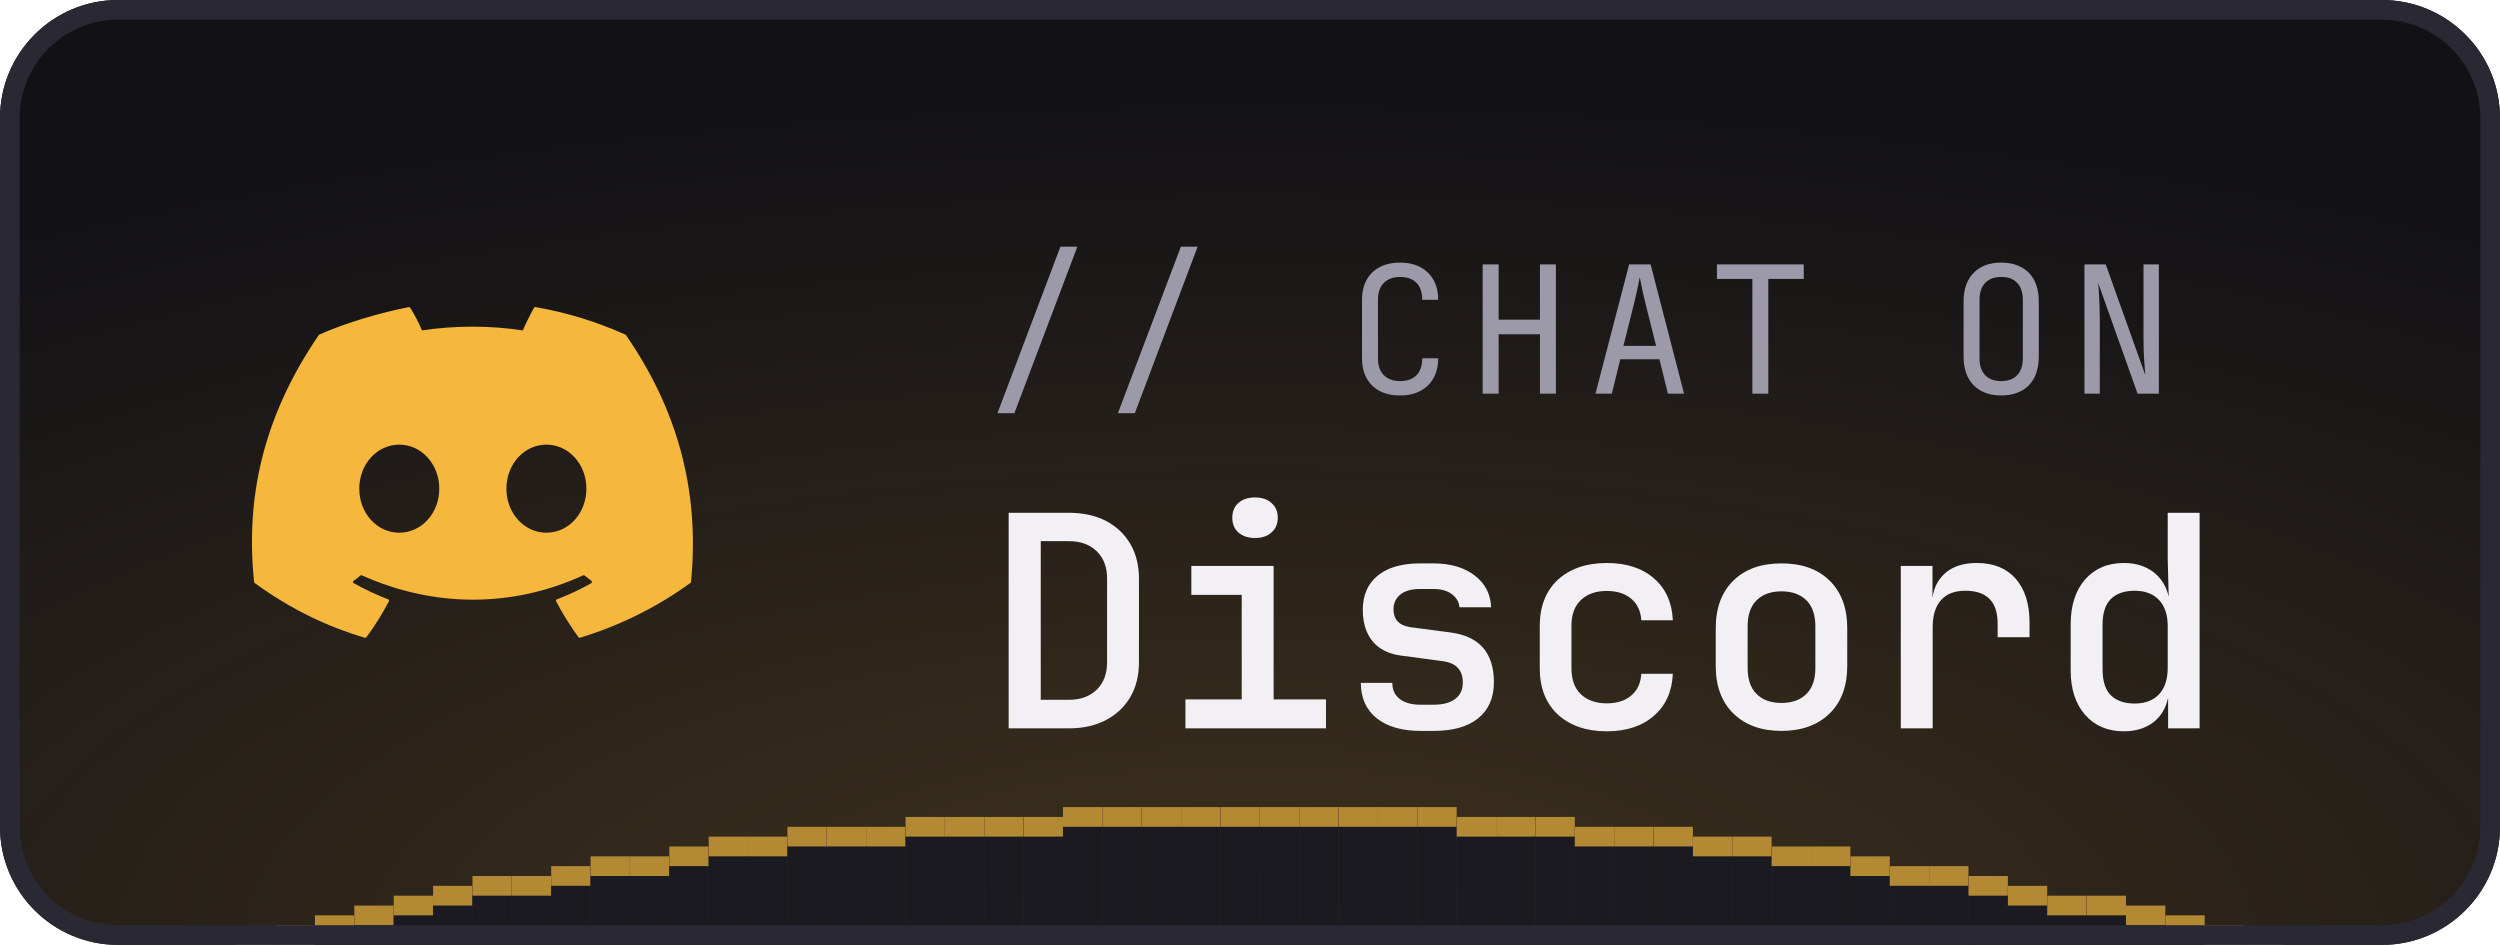
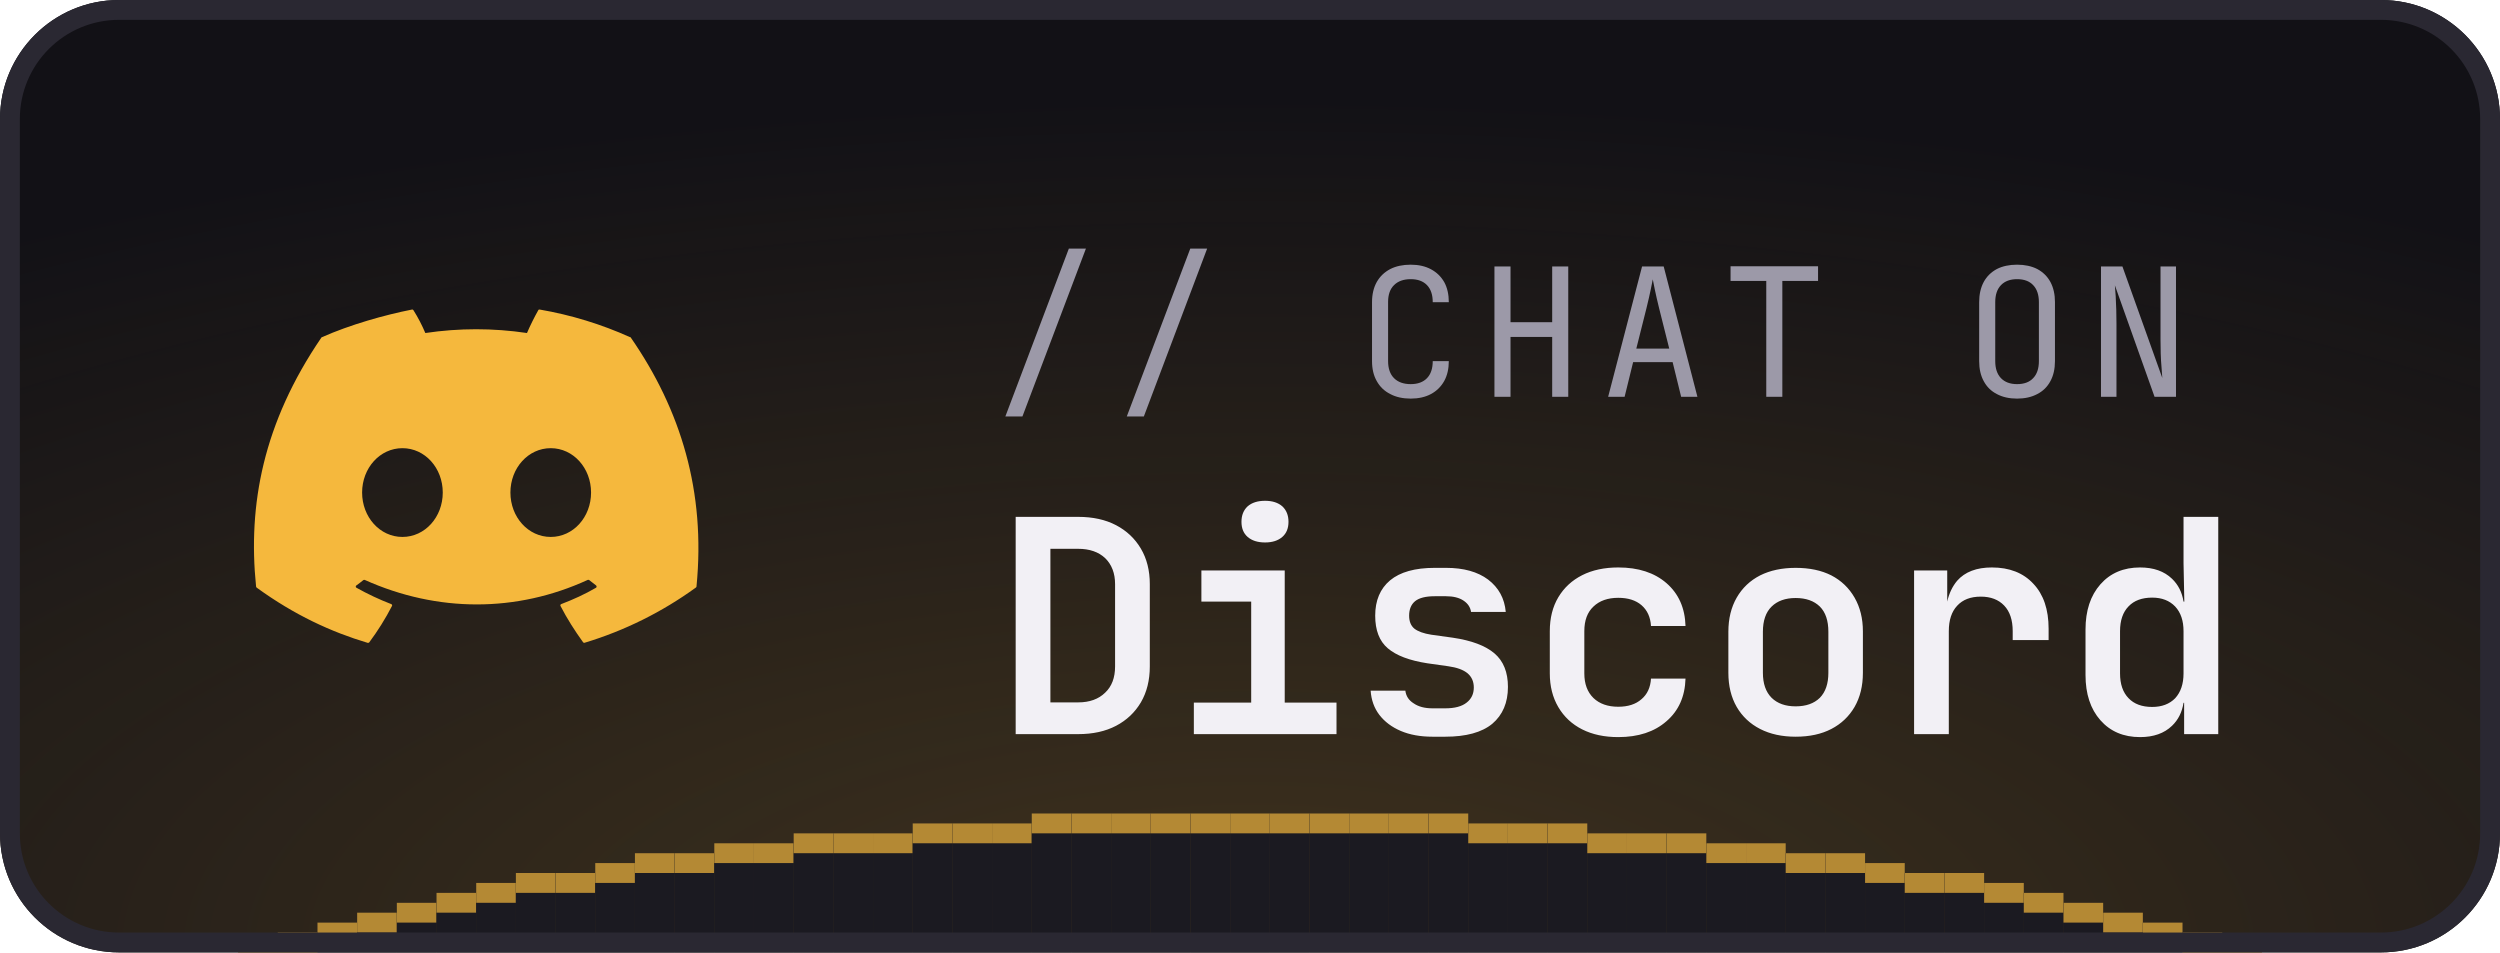
- <svg xmlns="http://www.w3.org/2000/svg" width="127" height="48" fill="none" viewBox="0 0 127 48">
+ <svg xmlns="http://www.w3.org/2000/svg" width="126" height="48" fill="none" viewBox="0 0 126 48">
  <defs>
    <clipPath id="badges-plugins-xutilities-cozy-discord-tile">
-       <rect width="127" height="48" rx="6" />
+       <rect width="126" height="48" rx="6" />
    </clipPath>
    <radialGradient id="badges-plugins-xutilities-cozy-discord-glow" cx="0.5" cy="1" r="0.9">
      <stop offset="0" stop-color="#F5B83D" stop-opacity=".2" />
      <stop offset="1" stop-color="#F5B83D" stop-opacity="0" />
    </radialGradient>
  </defs>
  <g clip-path="url(#badges-plugins-xutilities-cozy-discord-tile)">
-     <rect width="127" height="48" fill="#121116" />
-     <rect width="127" height="48" fill="url(#badges-plugins-xutilities-cozy-discord-glow)" />
+     <rect width="126" height="48" fill="#121116" />
+     <rect width="126" height="48" fill="url(#badges-plugins-xutilities-cozy-discord-glow)" />
    <rect x="0" y="51" width="2" height="-3" fill="#1B1A21" />
    <rect x="0" y="51" width="2" height="1" fill="#F5B83D" fill-opacity=".7" />
    <rect x="2" y="50" width="2" height="-2" fill="#1B1A21" />
    <rect x="2" y="50" width="2" height="1" fill="#F5B83D" fill-opacity=".7" />
    <rect x="4" y="49.5" width="2" height="-1.5" fill="#1B1A21" />
    <rect x="4" y="49.5" width="2" height="1" fill="#F5B83D" fill-opacity=".7" />
    <rect x="6" y="49" width="2" height="-1" fill="#1B1A21" />
    <rect x="6" y="49" width="2" height="1" fill="#F5B83D" fill-opacity=".7" />
    <rect x="8" y="48.5" width="2" height="-0.5" fill="#1B1A21" />
    <rect x="8" y="48.5" width="2" height="1" fill="#F5B83D" fill-opacity=".7" />
    <rect x="10" y="48" width="2" height="0" fill="#1B1A21" />
    <rect x="10" y="48" width="2" height="1" fill="#F5B83D" fill-opacity=".7" />
    <rect x="12" y="47.5" width="2" height="0.5" fill="#1B1A21" />
    <rect x="12" y="47.5" width="2" height="1" fill="#F5B83D" fill-opacity=".7" />
    <rect x="14" y="47" width="2" height="1" fill="#1B1A21" />
    <rect x="14" y="47" width="2" height="1" fill="#F5B83D" fill-opacity=".7" />
    <rect x="16" y="46.5" width="2" height="1.5" fill="#1B1A21" />
    <rect x="16" y="46.5" width="2" height="1" fill="#F5B83D" fill-opacity=".7" />
    <rect x="18" y="46" width="2" height="2" fill="#1B1A21" />
    <rect x="18" y="46" width="2" height="1" fill="#F5B83D" fill-opacity=".7" />
    <rect x="20" y="45.5" width="2" height="2.5" fill="#1B1A21" />
    <rect x="20" y="45.5" width="2" height="1" fill="#F5B83D" fill-opacity=".7" />
    <rect x="22" y="45" width="2" height="3" fill="#1B1A21" />
    <rect x="22" y="45" width="2" height="1" fill="#F5B83D" fill-opacity=".7" />
    <rect x="24" y="44.5" width="2" height="3.5" fill="#1B1A21" />
    <rect x="24" y="44.5" width="2" height="1" fill="#F5B83D" fill-opacity=".7" />
-     <rect x="26" y="44.5" width="2" height="3.5" fill="#1B1A21" />
-     <rect x="26" y="44.5" width="2" height="1" fill="#F5B83D" fill-opacity=".7" />
+     <rect x="26" y="44" width="2" height="4" fill="#1B1A21" />
+     <rect x="26" y="44" width="2" height="1" fill="#F5B83D" fill-opacity=".7" />
    <rect x="28" y="44" width="2" height="4" fill="#1B1A21" />
    <rect x="28" y="44" width="2" height="1" fill="#F5B83D" fill-opacity=".7" />
    <rect x="30" y="43.5" width="2" height="4.5" fill="#1B1A21" />
    <rect x="30" y="43.5" width="2" height="1" fill="#F5B83D" fill-opacity=".7" />
-     <rect x="32" y="43.5" width="2" height="4.5" fill="#1B1A21" />
-     <rect x="32" y="43.5" width="2" height="1" fill="#F5B83D" fill-opacity=".7" />
+     <rect x="32" y="43" width="2" height="5" fill="#1B1A21" />
+     <rect x="32" y="43" width="2" height="1" fill="#F5B83D" fill-opacity=".7" />
    <rect x="34" y="43" width="2" height="5" fill="#1B1A21" />
    <rect x="34" y="43" width="2" height="1" fill="#F5B83D" fill-opacity=".7" />
    <rect x="36" y="42.5" width="2" height="5.5" fill="#1B1A21" />
    <rect x="36" y="42.5" width="2" height="1" fill="#F5B83D" fill-opacity=".7" />
    <rect x="38" y="42.5" width="2" height="5.5" fill="#1B1A21" />
    <rect x="38" y="42.5" width="2" height="1" fill="#F5B83D" fill-opacity=".7" />
    <rect x="40" y="42" width="2" height="6" fill="#1B1A21" />
    <rect x="40" y="42" width="2" height="1" fill="#F5B83D" fill-opacity=".7" />
    <rect x="42" y="42" width="2" height="6" fill="#1B1A21" />
    <rect x="42" y="42" width="2" height="1" fill="#F5B83D" fill-opacity=".7" />
    <rect x="44" y="42" width="2" height="6" fill="#1B1A21" />
    <rect x="44" y="42" width="2" height="1" fill="#F5B83D" fill-opacity=".7" />
    <rect x="46" y="41.5" width="2" height="6.5" fill="#1B1A21" />
    <rect x="46" y="41.5" width="2" height="1" fill="#F5B83D" fill-opacity=".7" />
    <rect x="48" y="41.5" width="2" height="6.5" fill="#1B1A21" />
    <rect x="48" y="41.5" width="2" height="1" fill="#F5B83D" fill-opacity=".7" />
    <rect x="50" y="41.5" width="2" height="6.5" fill="#1B1A21" />
    <rect x="50" y="41.5" width="2" height="1" fill="#F5B83D" fill-opacity=".7" />
-     <rect x="52" y="41.5" width="2" height="6.5" fill="#1B1A21" />
-     <rect x="52" y="41.5" width="2" height="1" fill="#F5B83D" fill-opacity=".7" />
+     <rect x="52" y="41" width="2" height="7" fill="#1B1A21" />
+     <rect x="52" y="41" width="2" height="1" fill="#F5B83D" fill-opacity=".7" />
    <rect x="54" y="41" width="2" height="7" fill="#1B1A21" />
    <rect x="54" y="41" width="2" height="1" fill="#F5B83D" fill-opacity=".7" />
    <rect x="56" y="41" width="2" height="7" fill="#1B1A21" />
    <rect x="56" y="41" width="2" height="1" fill="#F5B83D" fill-opacity=".7" />
    <rect x="58" y="41" width="2" height="7" fill="#1B1A21" />
    <rect x="58" y="41" width="2" height="1" fill="#F5B83D" fill-opacity=".7" />
    <rect x="60" y="41" width="2" height="7" fill="#1B1A21" />
    <rect x="60" y="41" width="2" height="1" fill="#F5B83D" fill-opacity=".7" />
    <rect x="62" y="41" width="2" height="7" fill="#1B1A21" />
    <rect x="62" y="41" width="2" height="1" fill="#F5B83D" fill-opacity=".7" />
    <rect x="64" y="41" width="2" height="7" fill="#1B1A21" />
    <rect x="64" y="41" width="2" height="1" fill="#F5B83D" fill-opacity=".7" />
    <rect x="66" y="41" width="2" height="7" fill="#1B1A21" />
    <rect x="66" y="41" width="2" height="1" fill="#F5B83D" fill-opacity=".7" />
    <rect x="68" y="41" width="2" height="7" fill="#1B1A21" />
    <rect x="68" y="41" width="2" height="1" fill="#F5B83D" fill-opacity=".7" />
    <rect x="70" y="41" width="2" height="7" fill="#1B1A21" />
    <rect x="70" y="41" width="2" height="1" fill="#F5B83D" fill-opacity=".7" />
    <rect x="72" y="41" width="2" height="7" fill="#1B1A21" />
    <rect x="72" y="41" width="2" height="1" fill="#F5B83D" fill-opacity=".7" />
    <rect x="74" y="41.5" width="2" height="6.5" fill="#1B1A21" />
    <rect x="74" y="41.5" width="2" height="1" fill="#F5B83D" fill-opacity=".7" />
    <rect x="76" y="41.5" width="2" height="6.5" fill="#1B1A21" />
    <rect x="76" y="41.5" width="2" height="1" fill="#F5B83D" fill-opacity=".7" />
    <rect x="78" y="41.5" width="2" height="6.5" fill="#1B1A21" />
    <rect x="78" y="41.5" width="2" height="1" fill="#F5B83D" fill-opacity=".7" />
    <rect x="80" y="42" width="2" height="6" fill="#1B1A21" />
    <rect x="80" y="42" width="2" height="1" fill="#F5B83D" fill-opacity=".7" />
    <rect x="82" y="42" width="2" height="6" fill="#1B1A21" />
    <rect x="82" y="42" width="2" height="1" fill="#F5B83D" fill-opacity=".7" />
    <rect x="84" y="42" width="2" height="6" fill="#1B1A21" />
    <rect x="84" y="42" width="2" height="1" fill="#F5B83D" fill-opacity=".7" />
    <rect x="86" y="42.5" width="2" height="5.5" fill="#1B1A21" />
    <rect x="86" y="42.5" width="2" height="1" fill="#F5B83D" fill-opacity=".7" />
    <rect x="88" y="42.5" width="2" height="5.5" fill="#1B1A21" />
    <rect x="88" y="42.5" width="2" height="1" fill="#F5B83D" fill-opacity=".7" />
    <rect x="90" y="43" width="2" height="5" fill="#1B1A21" />
    <rect x="90" y="43" width="2" height="1" fill="#F5B83D" fill-opacity=".7" />
    <rect x="92" y="43" width="2" height="5" fill="#1B1A21" />
    <rect x="92" y="43" width="2" height="1" fill="#F5B83D" fill-opacity=".7" />
    <rect x="94" y="43.5" width="2" height="4.5" fill="#1B1A21" />
    <rect x="94" y="43.5" width="2" height="1" fill="#F5B83D" fill-opacity=".7" />
    <rect x="96" y="44" width="2" height="4" fill="#1B1A21" />
    <rect x="96" y="44" width="2" height="1" fill="#F5B83D" fill-opacity=".7" />
    <rect x="98" y="44" width="2" height="4" fill="#1B1A21" />
    <rect x="98" y="44" width="2" height="1" fill="#F5B83D" fill-opacity=".7" />
    <rect x="100" y="44.5" width="2" height="3.5" fill="#1B1A21" />
    <rect x="100" y="44.5" width="2" height="1" fill="#F5B83D" fill-opacity=".7" />
    <rect x="102" y="45" width="2" height="3" fill="#1B1A21" />
    <rect x="102" y="45" width="2" height="1" fill="#F5B83D" fill-opacity=".7" />
    <rect x="104" y="45.5" width="2" height="2.5" fill="#1B1A21" />
    <rect x="104" y="45.5" width="2" height="1" fill="#F5B83D" fill-opacity=".7" />
-     <rect x="106" y="45.5" width="2" height="2.5" fill="#1B1A21" />
-     <rect x="106" y="45.5" width="2" height="1" fill="#F5B83D" fill-opacity=".7" />
-     <rect x="108" y="46" width="2" height="2" fill="#1B1A21" />
-     <rect x="108" y="46" width="2" height="1" fill="#F5B83D" fill-opacity=".7" />
-     <rect x="110" y="46.5" width="2" height="1.5" fill="#1B1A21" />
-     <rect x="110" y="46.5" width="2" height="1" fill="#F5B83D" fill-opacity=".7" />
-     <rect x="112" y="47" width="2" height="1" fill="#1B1A21" />
-     <rect x="112" y="47" width="2" height="1" fill="#F5B83D" fill-opacity=".7" />
-     <rect x="114" y="47.5" width="2" height="0.5" fill="#1B1A21" />
-     <rect x="114" y="47.5" width="2" height="1" fill="#F5B83D" fill-opacity=".7" />
-     <rect x="116" y="48" width="2" height="0" fill="#1B1A21" />
-     <rect x="116" y="48" width="2" height="1" fill="#F5B83D" fill-opacity=".7" />
-     <rect x="118" y="48.5" width="2" height="-0.5" fill="#1B1A21" />
-     <rect x="118" y="48.5" width="2" height="1" fill="#F5B83D" fill-opacity=".7" />
+     <rect x="106" y="46" width="2" height="2" fill="#1B1A21" />
+     <rect x="106" y="46" width="2" height="1" fill="#F5B83D" fill-opacity=".7" />
+     <rect x="108" y="46.5" width="2" height="1.5" fill="#1B1A21" />
+     <rect x="108" y="46.5" width="2" height="1" fill="#F5B83D" fill-opacity=".7" />
+     <rect x="110" y="47" width="2" height="1" fill="#1B1A21" />
+     <rect x="110" y="47" width="2" height="1" fill="#F5B83D" fill-opacity=".7" />
+     <rect x="112" y="47.5" width="2" height="0.5" fill="#1B1A21" />
+     <rect x="112" y="47.5" width="2" height="1" fill="#F5B83D" fill-opacity=".7" />
+     <rect x="114" y="48" width="2" height="0" fill="#1B1A21" />
+     <rect x="114" y="48" width="2" height="1" fill="#F5B83D" fill-opacity=".7" />
+     <rect x="116" y="48.5" width="2" height="-0.5" fill="#1B1A21" />
+     <rect x="116" y="48.5" width="2" height="1" fill="#F5B83D" fill-opacity=".7" />
+     <rect x="118" y="49" width="2" height="-1" fill="#1B1A21" />
+     <rect x="118" y="49" width="2" height="1" fill="#F5B83D" fill-opacity=".7" />
    <rect x="120" y="49.5" width="2" height="-1.5" fill="#1B1A21" />
    <rect x="120" y="49.5" width="2" height="1" fill="#F5B83D" fill-opacity=".7" />
    <rect x="122" y="50" width="2" height="-2" fill="#1B1A21" />
    <rect x="122" y="50" width="2" height="1" fill="#F5B83D" fill-opacity=".7" />
-     <rect x="124" y="50.5" width="2" height="-2.5" fill="#1B1A21" />
-     <rect x="124" y="50.5" width="2" height="1" fill="#F5B83D" fill-opacity=".7" />
-     <rect x="126" y="51" width="2" height="-3" fill="#1B1A21" />
-     <rect x="126" y="51" width="2" height="1" fill="#F5B83D" fill-opacity=".7" />
+     <rect x="124" y="51" width="2" height="-3" fill="#1B1A21" />
+     <rect x="124" y="51" width="2" height="1" fill="#F5B83D" fill-opacity=".7" />
  </g>
-   <rect x=".5" y=".5" width="126" height="47" rx="5.5" stroke="#2A2832" />
+   <rect x=".5" y=".5" width="125" height="47" rx="5.5" stroke="#2A2832" />
  <g transform="translate(8 8) scale(0.8)">
    <g>
      <path fill="#F5B83D" d="M29.702 11.245A23.6 23.6 0 0 0 24 9.501c-.037 0-.075 0-.09.045-.246.434-.523.993-.71 1.434a21.7 21.7 0 0 0-6.404 0 10 10 0 0 0-.747-1.434c-.023-.03-.053-.052-.09-.045-1.719.339-3.916.957-5.68 1.744-.015 0-.03.015-.037.03-3.662 5.37-4.634 10.52-4.11 15.671 0 .022.014.052.037.074 2.391 1.736 4.708 2.796 6.995 3.48.037 0 .075 0 .097-.03a16.5 16.5 0 0 0 1.435-2.295.084.084 0 0 0-.052-.118 17 17 0 0 1-2.19-1.03.085.085 0 0 1 0-.147c.15-.11.299-.22.433-.331.023-.022.06-.022.09-.015 4.589 2.06 9.566 2.06 14.05 0a.1.1 0 0 1 .09.008q.21.174.433.338c.052.037.045.118 0 .147-.695.405-1.42.736-2.19 1.03-.052.022-.075.074-.045.125.419.81.905 1.568 1.42 2.281.023.03.06.044.098.03a23.5 23.5 0 0 0 7.01-3.48.08.08 0 0 0 .037-.074c.583-5.952-.98-11.11-4.14-15.672 0-.014-.023-.03-.038-.03zM15.353 23.827c-1.42 0-2.54-1.251-2.54-2.796s1.12-2.796 2.54-2.796 2.541 1.25 2.541 2.796-1.12 2.796-2.54 2.796m9.342 0c-1.42 0-2.54-1.251-2.54-2.796s1.12-2.796 2.54-2.796 2.541 1.25 2.541 2.796-1.121 2.796-2.54 2.796" />
    </g>
  </g>
-   <path fill="#9C99A8" d="M51.53 20.99L50.67 20.99L53.87 12.53L54.73 12.53L51.53 20.99M57.65 20.99L56.79 20.99L59.99 12.53L60.84 12.53L57.65 20.99M71.13 20.09L71.13 20.09Q70.23 20.09 69.71 19.59Q69.19 19.08 69.19 18.2L69.19 18.2L69.19 15.23Q69.19 14.35 69.71 13.84Q70.23 13.34 71.13 13.34L71.13 13.34Q72.01 13.34 72.54 13.85Q73.06 14.36 73.06 15.23L73.06 15.23L72.25 15.23Q72.25 14.67 71.96 14.37Q71.66 14.07 71.13 14.07L71.13 14.07Q70.6 14.07 70.3 14.37Q70 14.67 70 15.23L70 15.23L70 18.2Q70 18.76 70.3 19.06Q70.6 19.36 71.13 19.36L71.13 19.36Q71.66 19.36 71.96 19.06Q72.25 18.76 72.25 18.2L72.25 18.2L73.06 18.2Q73.06 19.07 72.54 19.58Q72.01 20.09 71.13 20.09M76.13 20L75.32 20L75.32 13.43L76.13 13.43L76.13 16.24L78.23 16.24L78.23 13.43L79.04 13.43L79.04 20L78.23 20L78.23 16.98L76.13 16.98L76.13 20M81.88 20L81.05 20L82.76 13.43L83.85 13.43L85.55 20L84.73 20L84.3 18.25L82.31 18.25L81.88 20M82.98 15.54L82.47 17.57L84.13 17.57L83.62 15.54Q83.48 14.97 83.4 14.58Q83.32 14.2 83.3 14.08L83.3 14.08Q83.28 14.2 83.2 14.58Q83.12 14.97 82.98 15.54L82.98 15.54M89.83 20L89.02 20L89.02 14.17L87.22 14.17L87.22 13.43L91.63 13.43L91.63 14.17L89.83 14.17L89.83 20M101.66 20.09L101.66 20.09Q100.78 20.09 100.27 19.58Q99.75 19.06 99.75 18.11L99.75 18.11L99.75 15.32Q99.75 14.37 100.27 13.85Q100.78 13.34 101.66 13.34L101.66 13.34Q102.54 13.34 103.06 13.85Q103.57 14.37 103.57 15.31L103.57 15.31L103.57 18.11Q103.57 19.06 103.06 19.58Q102.54 20.09 101.66 20.09M101.66 19.36L101.66 19.36Q102.19 19.36 102.47 19.06Q102.76 18.76 102.76 18.2L102.76 18.2L102.76 15.23Q102.76 14.67 102.47 14.37Q102.19 14.07 101.66 14.07L101.66 14.07Q101.14 14.07 100.85 14.37Q100.56 14.67 100.56 15.23L100.56 15.23L100.56 18.2Q100.56 18.76 100.85 19.06Q101.14 19.36 101.66 19.36M106.67 20L105.89 20L105.89 13.43L106.97 13.43L108.98 19.05Q108.96 18.83 108.94 18.5Q108.91 18.17 108.9 17.81Q108.89 17.44 108.89 17.12L108.89 17.12L108.89 13.43L109.67 13.43L109.67 20L108.59 20L106.59 14.38Q106.61 14.59 106.63 14.92Q106.65 15.25 106.66 15.61Q106.67 15.98 106.67 16.31L106.67 16.31L106.67 20" />
-   <path fill="#F2F0F5" d="M54.3 37L51.24 37L51.24 26.05L54.3 26.05Q55.38 26.05 56.18 26.46Q56.98 26.88 57.42 27.63Q57.86 28.39 57.86 29.39L57.86 29.39L57.86 33.63Q57.86 34.66 57.42 35.41Q56.98 36.16 56.18 36.58Q55.38 37 54.3 37L54.3 37M52.87 27.49L52.87 35.55L54.3 35.55Q55.19 35.55 55.72 35.03Q56.24 34.52 56.24 33.63L56.24 33.63L56.24 29.39Q56.24 28.52 55.72 28.01Q55.19 27.49 54.3 27.49L54.3 27.49L52.87 27.49M67.36 37L60.22 37L60.22 35.53L63.08 35.53L63.08 30.22L60.52 30.22L60.52 28.75L64.7 28.75L64.7 35.53L67.36 35.53L67.36 37M63.76 27.33L63.76 27.33Q63.23 27.33 62.91 27.05Q62.6 26.77 62.6 26.3L62.6 26.3Q62.6 25.83 62.91 25.55Q63.23 25.27 63.76 25.27L63.76 25.27Q64.28 25.27 64.59 25.55Q64.91 25.83 64.91 26.3L64.91 26.3Q64.91 26.77 64.59 27.05Q64.28 27.33 63.76 27.33M72.83 37.13L72.17 37.13Q70.75 37.13 69.94 36.49Q69.13 35.84 69.13 34.69L69.13 34.69L70.73 34.69Q70.73 35.22 71.11 35.51Q71.48 35.8 72.17 35.8L72.17 35.8L72.83 35.8Q73.53 35.8 73.92 35.51Q74.31 35.22 74.31 34.67L74.31 34.67Q74.31 33.73 73.31 33.59L73.31 33.59L71.14 33.3Q70.22 33.17 69.72 32.57Q69.23 31.96 69.23 30.98L69.23 30.98Q69.23 29.86 69.99 29.24Q70.75 28.62 72.14 28.62L72.14 28.62L72.81 28.62Q74.11 28.62 74.91 29.23Q75.71 29.84 75.75 30.85L75.75 30.85L74.14 30.85Q74.11 30.45 73.75 30.18Q73.4 29.92 72.81 29.92L72.81 29.92L72.14 29.92Q71.5 29.92 71.14 30.2Q70.79 30.49 70.79 30.95L70.79 30.95Q70.79 31.73 71.64 31.86L71.64 31.86L73.69 32.13Q75.89 32.42 75.89 34.66L75.89 34.66Q75.89 35.84 75.09 36.49Q74.3 37.13 72.83 37.13L72.83 37.13M81.62 37.15L81.62 37.15Q80.08 37.15 79.14 36.3Q78.22 35.44 78.22 33.95L78.22 33.95L78.22 31.8Q78.22 30.31 79.14 29.45Q80.08 28.6 81.62 28.6L81.62 28.6Q83.12 28.6 84.02 29.38Q84.92 30.16 84.98 31.51L84.98 31.51L83.38 31.51Q83.33 30.8 82.86 30.41Q82.39 30.02 81.62 30.02L81.62 30.02Q80.8 30.02 80.31 30.48Q79.83 30.94 79.83 31.78L79.83 31.78L79.83 33.95Q79.83 34.81 80.31 35.27Q80.8 35.73 81.62 35.73L81.62 35.73Q82.4 35.73 82.86 35.34Q83.33 34.95 83.38 34.23L83.38 34.23L84.98 34.23Q84.92 35.58 84.02 36.36Q83.12 37.15 81.62 37.15M90.5 37.13L90.5 37.13Q88.97 37.13 88.06 36.25Q87.16 35.37 87.16 33.84L87.16 33.84L87.16 31.91Q87.16 30.37 88.06 29.49Q88.95 28.62 90.5 28.62L90.5 28.62Q92.05 28.62 92.94 29.49Q93.84 30.37 93.84 31.91L93.84 31.91L93.84 33.84Q93.84 35.37 92.94 36.25Q92.03 37.13 90.5 37.13M90.5 35.71L90.5 35.71Q91.31 35.71 91.77 35.25Q92.22 34.8 92.22 33.94L92.22 33.94L92.22 31.81Q92.22 30.95 91.77 30.5Q91.31 30.04 90.5 30.04L90.5 30.04Q89.69 30.04 89.23 30.5Q88.78 30.95 88.78 31.81L88.78 31.81L88.78 33.94Q88.78 34.8 89.23 35.25Q89.69 35.71 90.5 35.71M98.18 37L96.56 37L96.56 28.75L98.17 28.75L98.17 30.37L98.17 30.37Q98.28 29.55 98.87 29.07Q99.45 28.6 100.42 28.6L100.42 28.6Q101.69 28.6 102.39 29.39Q103.1 30.19 103.1 31.63L103.1 31.63L103.1 32.37L101.48 32.37L101.48 31.68Q101.48 30.01 99.84 30.01L99.84 30.01Q99.03 30.01 98.61 30.48Q98.18 30.95 98.18 31.86L98.18 31.86L98.18 37M107.89 37.15L107.89 37.15Q106.66 37.15 105.92 36.31Q105.19 35.47 105.19 34.05L105.19 34.05L105.19 31.72Q105.19 30.28 105.92 29.44Q106.66 28.6 107.89 28.6L107.89 28.6Q108.77 28.6 109.38 29.05Q109.98 29.5 110.17 30.31L110.17 30.31L110.12 28.41L110.12 26.05L111.74 26.05L111.74 37L110.14 37L110.14 35.44Q109.97 36.25 109.38 36.7Q108.78 37.15 107.89 37.15M108.45 35.74L108.45 35.74Q109.23 35.74 109.68 35.27Q110.12 34.8 110.12 33.92L110.12 33.92L110.12 31.81Q110.12 30.95 109.68 30.48Q109.23 30.01 108.45 30.01L108.45 30.01Q107.67 30.01 107.24 30.42Q106.81 30.84 106.81 31.73L106.81 31.73L106.81 34Q106.81 34.91 107.24 35.33Q107.67 35.74 108.45 35.74" />
+   <path d="M51.53 20.99L50.67 20.99L53.87 12.53L54.73 12.53L51.53 20.99M57.65 20.99L56.79 20.99L59.99 12.53L60.84 12.53L57.65 20.99M71.1 20.09L71.1 20.09Q70.5 20.09 70.07 19.86Q69.63 19.64 69.39 19.21Q69.15 18.79 69.15 18.2L69.15 18.2L69.15 15.23Q69.15 14.64 69.39 14.21Q69.63 13.79 70.07 13.56Q70.5 13.34 71.1 13.34L71.1 13.34Q71.69 13.34 72.12 13.57Q72.55 13.8 72.79 14.22Q73.02 14.64 73.02 15.23L73.02 15.23L72.21 15.23Q72.21 14.67 71.92 14.37Q71.63 14.07 71.1 14.07L71.1 14.07Q70.56 14.07 70.26 14.37Q69.96 14.66 69.96 15.22L69.96 15.22L69.96 18.2Q69.96 18.76 70.26 19.06Q70.56 19.36 71.1 19.36L71.1 19.36Q71.63 19.36 71.92 19.06Q72.21 18.76 72.21 18.2L72.21 18.2L73.02 18.2Q73.02 18.78 72.79 19.2Q72.55 19.63 72.12 19.86Q71.69 20.09 71.1 20.09M76.13 20L75.32 20L75.32 13.43L76.13 13.43L76.13 16.24L78.23 16.24L78.23 13.43L79.04 13.43L79.04 20L78.23 20L78.23 16.98L76.13 16.98L76.13 20M81.88 20L81.05 20L82.76 13.43L83.85 13.43L85.55 20L84.73 20L84.3 18.25L82.31 18.25L81.88 20M82.98 15.54L82.47 17.57L84.13 17.57L83.62 15.54Q83.48 14.97 83.4 14.58Q83.32 14.2 83.3 14.08L83.3 14.08Q83.28 14.2 83.2 14.58Q83.12 14.97 82.98 15.54L82.98 15.54M89.83 20L89.02 20L89.02 14.16L87.22 14.16L87.22 13.42L91.63 13.42L91.63 14.16L89.83 14.16L89.83 20M101.66 20.09L101.66 20.09Q101.07 20.09 100.64 19.86Q100.21 19.64 99.98 19.21Q99.75 18.79 99.75 18.2L99.75 18.2L99.75 15.23Q99.75 14.64 99.98 14.21Q100.21 13.79 100.64 13.56Q101.07 13.34 101.66 13.34L101.66 13.34Q102.25 13.34 102.68 13.56Q103.11 13.79 103.34 14.21Q103.57 14.64 103.57 15.22L103.57 15.22L103.57 18.2Q103.57 18.79 103.34 19.21Q103.11 19.64 102.68 19.86Q102.25 20.09 101.66 20.09M101.66 19.36L101.66 19.36Q102.19 19.36 102.47 19.06Q102.76 18.76 102.76 18.2L102.76 18.2L102.76 15.23Q102.76 14.67 102.47 14.37Q102.19 14.07 101.66 14.07L101.66 14.07Q101.14 14.07 100.85 14.37Q100.56 14.67 100.56 15.23L100.56 15.23L100.56 18.2Q100.56 18.76 100.85 19.06Q101.14 19.36 101.66 19.36M106.67 20L105.89 20L105.89 13.43L106.97 13.43L108.98 19.05Q108.96 18.83 108.94 18.5Q108.91 18.17 108.9 17.81Q108.89 17.44 108.89 17.12L108.89 17.12L108.89 13.43L109.67 13.43L109.67 20L108.59 20L106.59 14.38Q106.61 14.59 106.63 14.92Q106.65 15.25 106.66 15.61Q106.67 15.98 106.67 16.31L106.67 16.31L106.67 20" fill="#9C99A8" />
+   <path d="M54.34 37L51.19 37L51.19 26.05L54.34 26.05Q55.45 26.05 56.25 26.47Q57.05 26.89 57.5 27.65Q57.95 28.41 57.95 29.44L57.95 29.44L57.95 33.59Q57.95 34.63 57.5 35.4Q57.05 36.16 56.25 36.58Q55.45 37 54.34 37L54.34 37M52.94 27.66L52.94 35.4L54.34 35.4Q55.2 35.4 55.7 34.91Q56.2 34.44 56.2 33.59L56.2 33.59L56.2 29.44Q56.2 28.62 55.7 28.13Q55.2 27.66 54.34 27.66L54.34 27.66L52.94 27.66M67.36 37L60.17 37L60.17 35.41L63.06 35.41L63.06 30.32L60.55 30.32L60.55 28.75L64.75 28.75L64.75 35.41L67.36 35.41L67.36 37M63.76 27.34L63.76 27.34Q63.2 27.34 62.88 27.06Q62.57 26.79 62.57 26.3L62.57 26.3Q62.57 25.81 62.88 25.52Q63.2 25.24 63.76 25.24L63.76 25.24Q64.31 25.24 64.63 25.52Q64.94 25.81 64.94 26.3L64.94 26.3Q64.94 26.79 64.63 27.06Q64.31 27.34 63.76 27.34M72.84 37.13L72.2 37.13Q71.28 37.13 70.6 36.84Q69.92 36.55 69.52 36.03Q69.13 35.52 69.08 34.81L69.08 34.81L70.83 34.81Q70.88 35.22 71.25 35.45Q71.61 35.7 72.2 35.7L72.2 35.7L72.84 35.7Q73.56 35.7 73.92 35.41Q74.28 35.13 74.28 34.65L74.28 34.65Q74.28 34.2 73.96 33.93Q73.64 33.67 73 33.58L73 33.58L71.94 33.43Q70.58 33.22 69.94 32.67Q69.31 32.13 69.31 31.03L69.31 31.03Q69.31 29.88 70.06 29.25Q70.82 28.62 72.31 28.62L72.31 28.62L72.88 28.62Q74.21 28.62 75 29.21Q75.8 29.82 75.89 30.84L75.89 30.84L74.14 30.84Q74.09 30.49 73.76 30.27Q73.43 30.05 72.88 30.05L72.88 30.05L72.31 30.05Q71.63 30.05 71.32 30.3Q71.02 30.55 71.02 31.03L71.02 31.03Q71.02 31.46 71.28 31.68Q71.56 31.9 72.14 31.99L72.14 31.99L73.22 32.14Q74.64 32.35 75.32 32.93Q76 33.51 76 34.62L76 34.62Q76 35.81 75.21 36.48Q74.42 37.13 72.84 37.13L72.84 37.13M81.56 37.15L81.56 37.15Q80.51 37.15 79.74 36.76Q78.97 36.37 78.54 35.64Q78.11 34.91 78.11 33.94L78.11 33.94L78.11 31.81Q78.11 30.82 78.54 30.1Q78.97 29.38 79.74 28.99Q80.51 28.6 81.56 28.6L81.56 28.6Q83.08 28.6 83.99 29.39Q84.91 30.19 84.95 31.55L84.95 31.55L83.21 31.55Q83.17 30.88 82.73 30.5Q82.3 30.13 81.56 30.13L81.56 30.13Q80.77 30.13 80.31 30.57Q79.85 31 79.85 31.81L79.85 31.81L79.85 33.94Q79.85 34.73 80.31 35.18Q80.77 35.62 81.56 35.62L81.56 35.62Q82.3 35.62 82.73 35.24Q83.17 34.87 83.21 34.2L83.21 34.2L84.95 34.2Q84.91 35.56 83.99 36.35Q83.08 37.15 81.56 37.15M90.5 37.13L90.5 37.13Q89.47 37.13 88.71 36.74Q87.95 36.35 87.53 35.63Q87.11 34.9 87.11 33.91L87.11 33.91L87.11 31.84Q87.11 30.85 87.53 30.12Q87.95 29.39 88.71 29Q89.47 28.62 90.5 28.62L90.5 28.62Q91.55 28.62 92.3 29Q93.05 29.39 93.47 30.12Q93.89 30.85 93.89 31.82L93.89 31.82L93.89 33.91Q93.89 34.9 93.47 35.63Q93.05 36.35 92.3 36.74Q91.55 37.13 90.5 37.13M90.5 35.6L90.5 35.6Q91.28 35.6 91.72 35.17Q92.15 34.73 92.15 33.91L92.15 33.91L92.15 31.84Q92.15 31 91.72 30.57Q91.28 30.14 90.5 30.14L90.5 30.14Q89.73 30.14 89.29 30.57Q88.85 31 88.85 31.84L88.85 31.84L88.85 33.91Q88.85 34.73 89.29 35.17Q89.73 35.6 90.5 35.6M98.22 37L96.47 37L96.47 28.75L98.14 28.75L98.14 30.32L98.14 30.32Q98.28 29.7 98.64 29.27L98.64 29.27Q99.23 28.6 100.39 28.6L100.39 28.6Q101.72 28.6 102.48 29.42Q103.25 30.23 103.25 31.69L103.25 31.69L103.25 32.26L101.44 32.26L101.44 31.81Q101.44 30.97 101.01 30.52Q100.58 30.07 99.83 30.07L99.83 30.07Q99.06 30.07 98.64 30.53Q98.22 30.98 98.22 31.81L98.22 31.81L98.22 37M107.86 37.15L107.86 37.15Q106.61 37.15 105.86 36.3Q105.11 35.45 105.11 34.02L105.11 34.02L105.11 31.73Q105.11 30.3 105.86 29.45Q106.61 28.6 107.86 28.6L107.86 28.6Q108.88 28.6 109.47 29.17L109.47 29.17Q109.94 29.62 110.05 30.32L110.05 30.32L110.09 30.32L110.05 28.39L110.05 26.05L111.8 26.05L111.8 37L110.08 37L110.08 35.42L110.05 35.42Q109.94 36.13 109.47 36.58L109.47 36.58Q108.88 37.15 107.86 37.15M108.47 35.63L108.47 35.63Q109.2 35.63 109.63 35.19Q110.05 34.73 110.05 33.94L110.05 33.94L110.05 31.81Q110.05 31.02 109.63 30.57Q109.2 30.12 108.47 30.12L108.47 30.12Q107.7 30.12 107.28 30.56Q106.85 31 106.85 31.81L106.85 31.81L106.85 33.94Q106.85 34.75 107.28 35.19Q107.7 35.63 108.47 35.63" fill="#F2F0F5" />
</svg>
